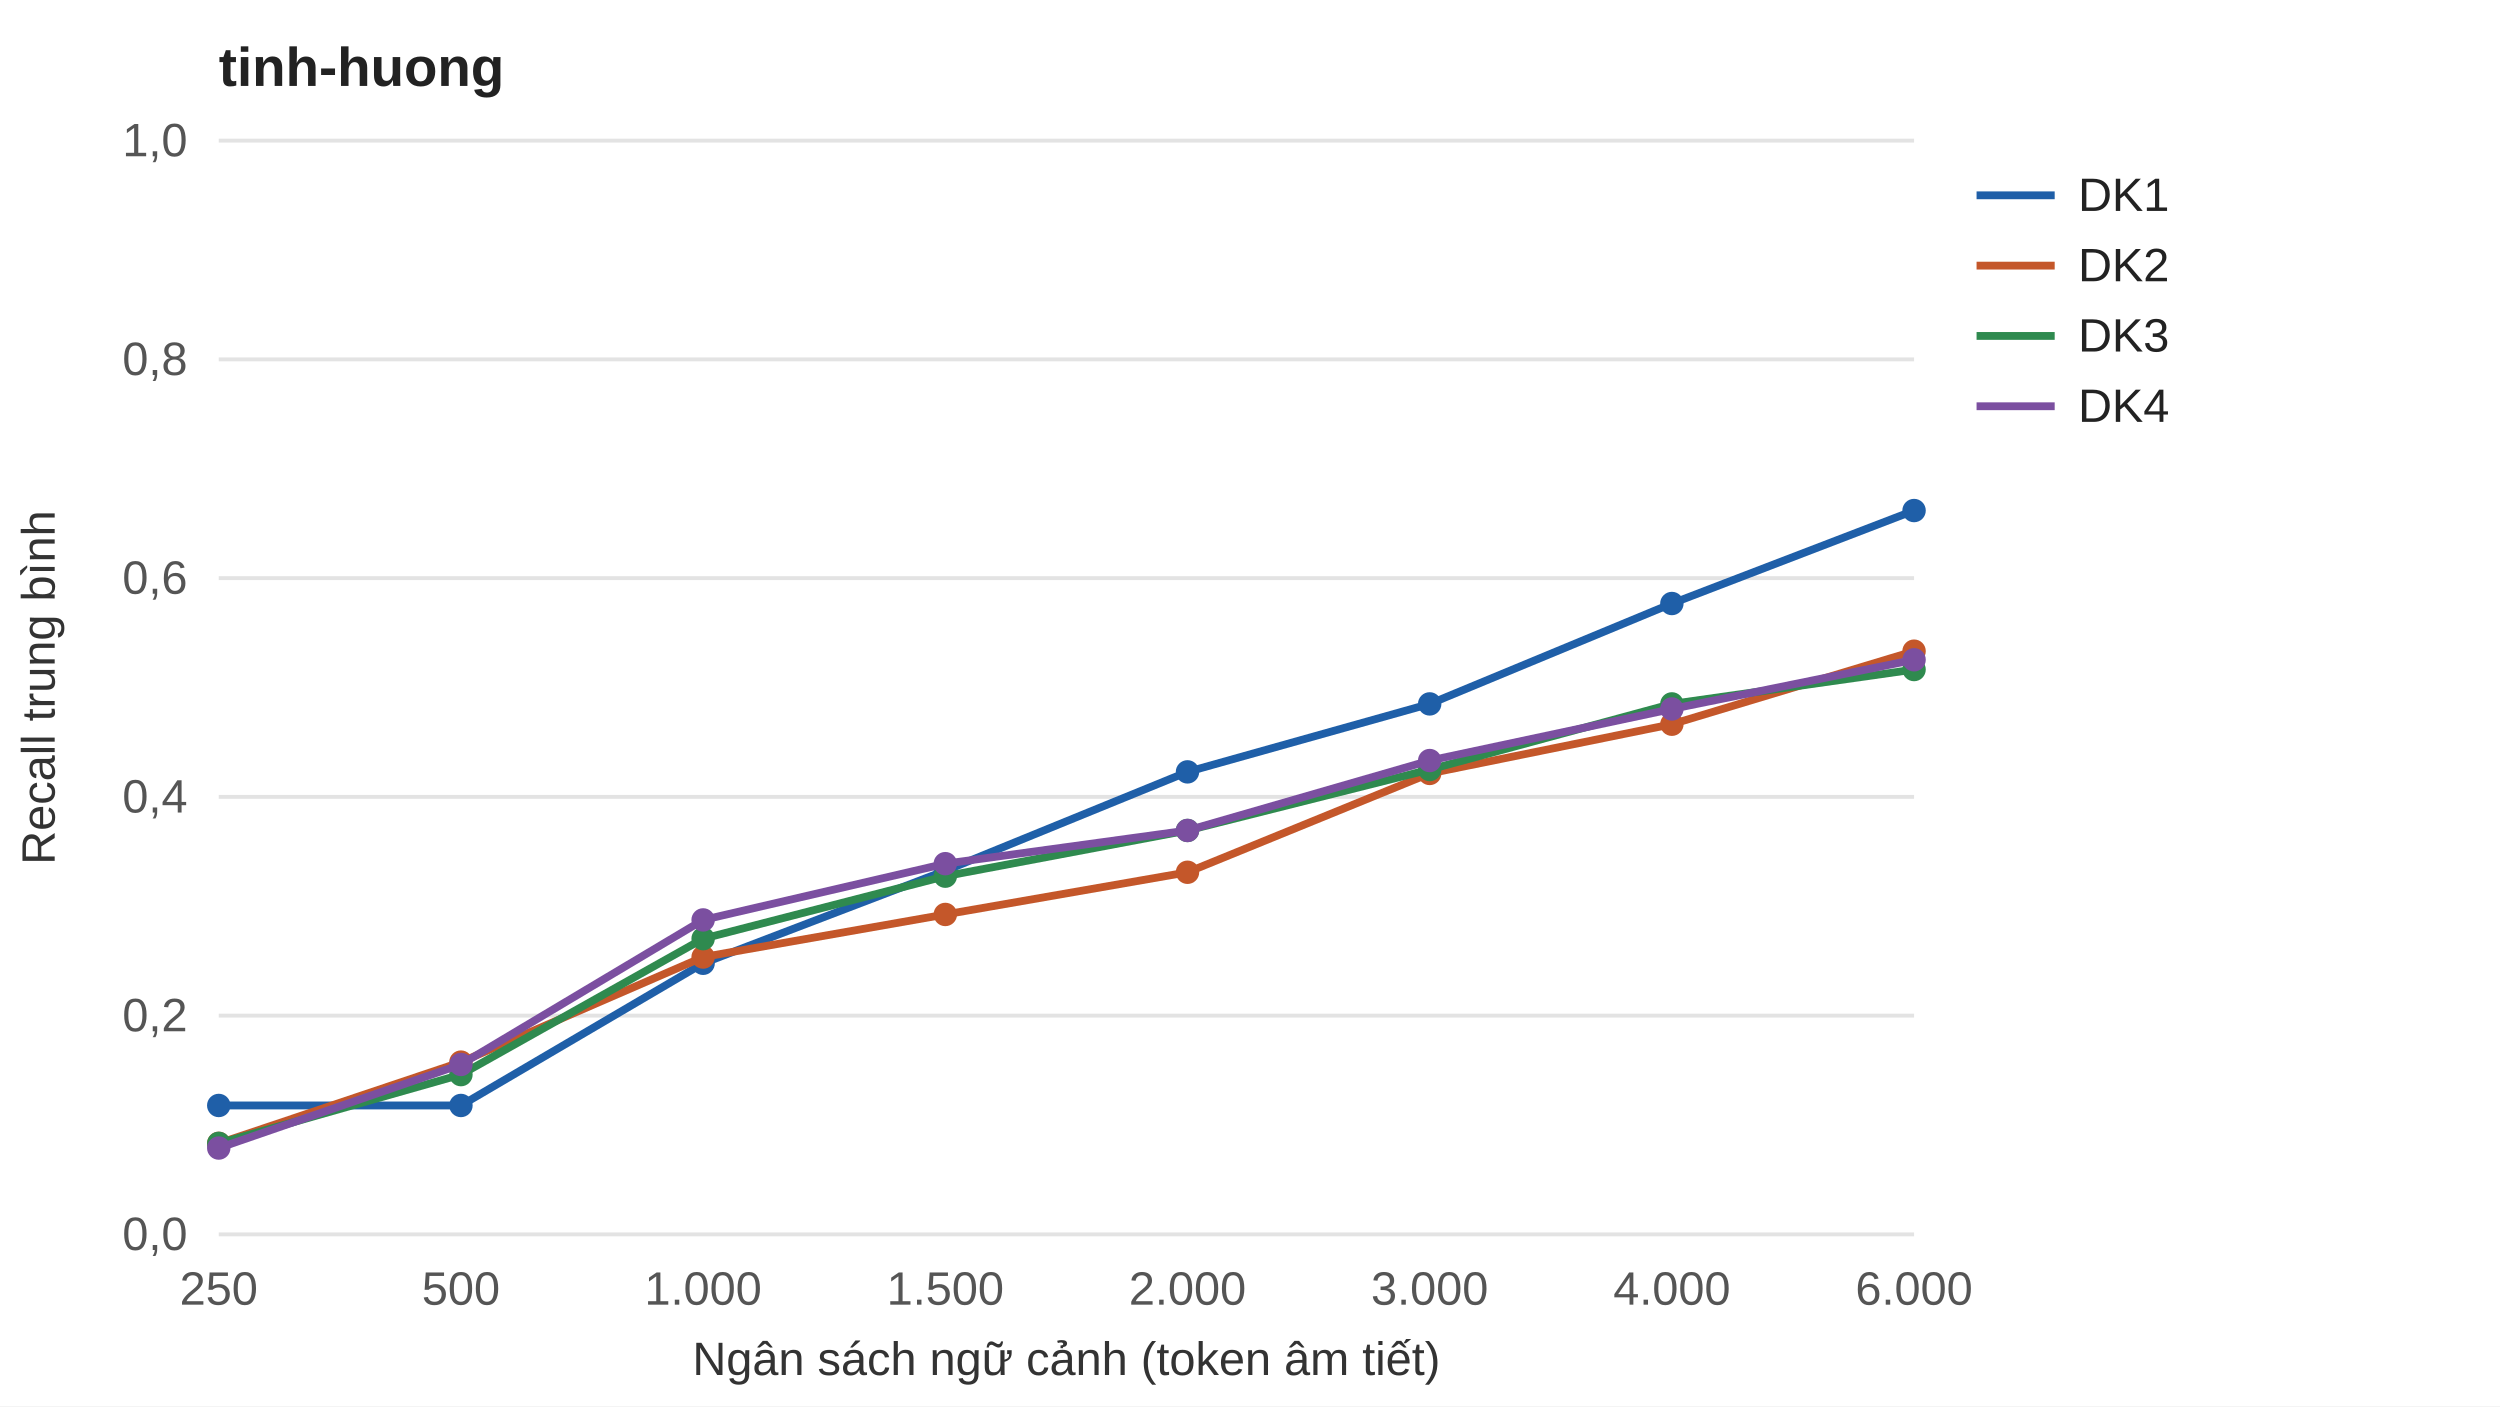
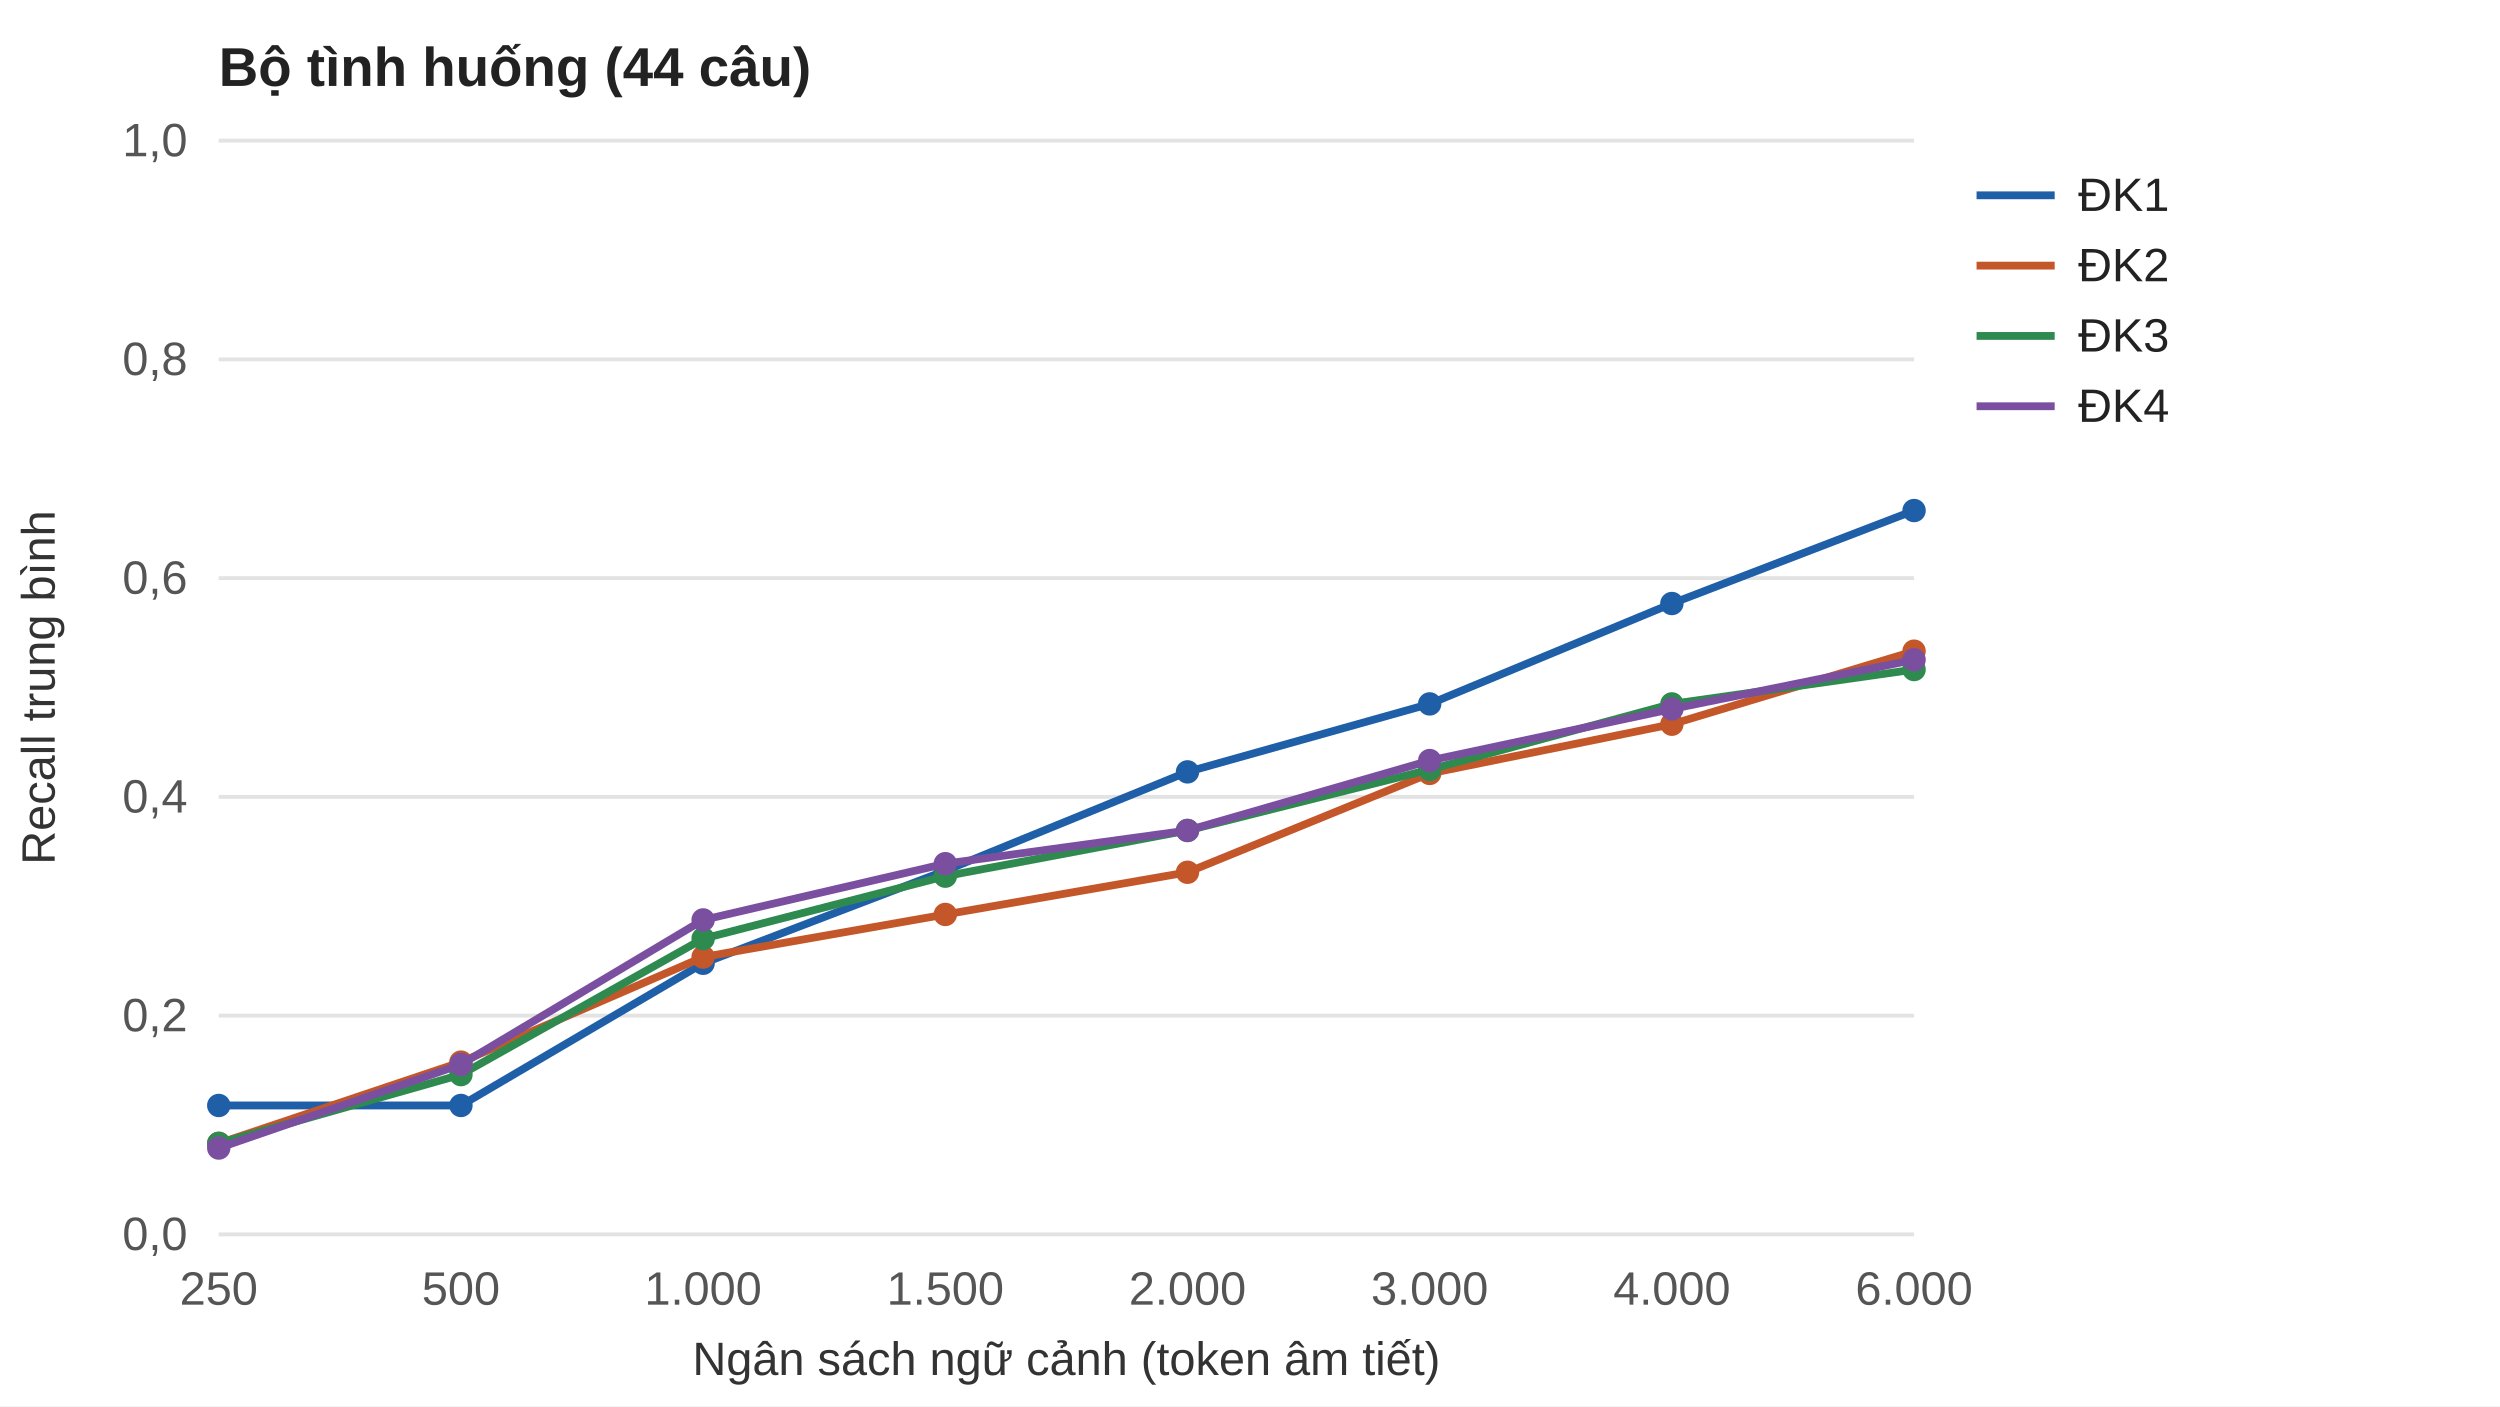
<svg xmlns="http://www.w3.org/2000/svg" width="640" height="360" viewBox="0 0 640 360" font-family="Segoe UI, Arial, sans-serif" font-size="12">
  <rect width="640" height="360" fill="#ffffff" />
-   <text x="56" y="22" font-size="14" font-weight="600" fill="#222">tinh-huong</text>
+   <text x="56" y="22" font-size="14" font-weight="600" fill="#222">Bộ tình huống (44 câu)</text>
  <line x1="56" x2="490" y1="316.0" y2="316.0" stroke="#e3e3e3" />
  <text x="48" y="320.0" text-anchor="end" fill="#555">0,0</text>
  <line x1="56" x2="490" y1="260.0" y2="260.0" stroke="#e3e3e3" />
  <text x="48" y="264.0" text-anchor="end" fill="#555">0,2</text>
  <line x1="56" x2="490" y1="204.0" y2="204.0" stroke="#e3e3e3" />
  <text x="48" y="208.0" text-anchor="end" fill="#555">0,4</text>
  <line x1="56" x2="490" y1="148.0" y2="148.0" stroke="#e3e3e3" />
  <text x="48" y="152.0" text-anchor="end" fill="#555">0,6</text>
  <line x1="56" x2="490" y1="92.0" y2="92.0" stroke="#e3e3e3" />
  <text x="48" y="96.0" text-anchor="end" fill="#555">0,8</text>
  <line x1="56" x2="490" y1="36.0" y2="36.0" stroke="#e3e3e3" />
  <text x="48" y="40.0" text-anchor="end" fill="#555">1,0</text>
  <text x="56.0" y="334" text-anchor="middle" fill="#555">250</text>
  <text x="118.0" y="334" text-anchor="middle" fill="#555">500</text>
  <text x="180.0" y="334" text-anchor="middle" fill="#555">1.000</text>
  <text x="242.0" y="334" text-anchor="middle" fill="#555">1.500</text>
  <text x="304.0" y="334" text-anchor="middle" fill="#555">2.000</text>
  <text x="366.0" y="334" text-anchor="middle" fill="#555">3.000</text>
  <text x="428.0" y="334" text-anchor="middle" fill="#555">4.000</text>
  <text x="490.0" y="334" text-anchor="middle" fill="#555">6.000</text>
  <text x="273.0" y="352" text-anchor="middle" fill="#333">Ngân sách ngữ cảnh (token âm tiết)</text>
  <text x="14" y="176.0" transform="rotate(-90 14 176.0)" text-anchor="middle" fill="#333">Recall trung bình</text>
  <polyline fill="none" stroke="#1f5fa8" stroke-width="2" points="56.0,283.0 118.0,283.0 180.0,246.6 242.0,222.9 304.0,197.6 366.0,180.2 428.0,154.5 490.0,130.7" />
  <circle cx="56.0" cy="283.0" r="3" fill="#1f5fa8" />
  <circle cx="118.0" cy="283.0" r="3" fill="#1f5fa8" />
  <circle cx="180.0" cy="246.6" r="3" fill="#1f5fa8" />
  <circle cx="242.0" cy="222.9" r="3" fill="#1f5fa8" />
  <circle cx="304.0" cy="197.6" r="3" fill="#1f5fa8" />
  <circle cx="366.0" cy="180.2" r="3" fill="#1f5fa8" />
  <circle cx="428.0" cy="154.5" r="3" fill="#1f5fa8" />
  <circle cx="490.0" cy="130.7" r="3" fill="#1f5fa8" />
  <line x1="506" x2="526" y1="50" y2="50" stroke="#1f5fa8" stroke-width="2" />
-   <text x="532" y="54" fill="#222">DK1</text>
+   <text x="532" y="54" fill="#222">ĐK1</text>
  <polyline fill="none" stroke="#c4572a" stroke-width="2" points="56.0,292.7 118.0,271.9 180.0,245.0 242.0,234.1 304.0,223.3 366.0,198.0 428.0,185.4 490.0,166.7" />
  <circle cx="56.0" cy="292.7" r="3" fill="#c4572a" />
  <circle cx="118.0" cy="271.9" r="3" fill="#c4572a" />
  <circle cx="180.0" cy="245.0" r="3" fill="#c4572a" />
  <circle cx="242.0" cy="234.1" r="3" fill="#c4572a" />
  <circle cx="304.0" cy="223.3" r="3" fill="#c4572a" />
  <circle cx="366.0" cy="198.0" r="3" fill="#c4572a" />
  <circle cx="428.0" cy="185.4" r="3" fill="#c4572a" />
  <circle cx="490.0" cy="166.7" r="3" fill="#c4572a" />
  <line x1="506" x2="526" y1="68" y2="68" stroke="#c4572a" stroke-width="2" />
-   <text x="532" y="72" fill="#222">DK2</text>
+   <text x="532" y="72" fill="#222">ĐK2</text>
  <polyline fill="none" stroke="#2f8a4f" stroke-width="2" points="56.0,292.7 118.0,275.1 180.0,240.3 242.0,224.3 304.0,212.6 366.0,197.0 428.0,180.2 490.0,171.4" />
  <circle cx="56.0" cy="292.7" r="3" fill="#2f8a4f" />
  <circle cx="118.0" cy="275.1" r="3" fill="#2f8a4f" />
  <circle cx="180.0" cy="240.3" r="3" fill="#2f8a4f" />
  <circle cx="242.0" cy="224.3" r="3" fill="#2f8a4f" />
  <circle cx="304.0" cy="212.6" r="3" fill="#2f8a4f" />
  <circle cx="366.0" cy="197.0" r="3" fill="#2f8a4f" />
  <circle cx="428.0" cy="180.2" r="3" fill="#2f8a4f" />
  <circle cx="490.0" cy="171.4" r="3" fill="#2f8a4f" />
  <line x1="506" x2="526" y1="86" y2="86" stroke="#2f8a4f" stroke-width="2" />
-   <text x="532" y="90" fill="#222">DK3</text>
+   <text x="532" y="90" fill="#222">ĐK3</text>
  <polyline fill="none" stroke="#7b4fa0" stroke-width="2" points="56.0,293.9 118.0,272.5 180.0,235.5 242.0,221.1 304.0,212.6 366.0,194.7 428.0,181.5 490.0,168.9" />
  <circle cx="56.0" cy="293.9" r="3" fill="#7b4fa0" />
  <circle cx="118.0" cy="272.5" r="3" fill="#7b4fa0" />
  <circle cx="180.0" cy="235.5" r="3" fill="#7b4fa0" />
  <circle cx="242.0" cy="221.1" r="3" fill="#7b4fa0" />
  <circle cx="304.0" cy="212.6" r="3" fill="#7b4fa0" />
  <circle cx="366.0" cy="194.7" r="3" fill="#7b4fa0" />
  <circle cx="428.0" cy="181.5" r="3" fill="#7b4fa0" />
  <circle cx="490.0" cy="168.9" r="3" fill="#7b4fa0" />
  <line x1="506" x2="526" y1="104" y2="104" stroke="#7b4fa0" stroke-width="2" />
-   <text x="532" y="108" fill="#222">DK4</text>
+   <text x="532" y="108" fill="#222">ĐK4</text>
</svg>
